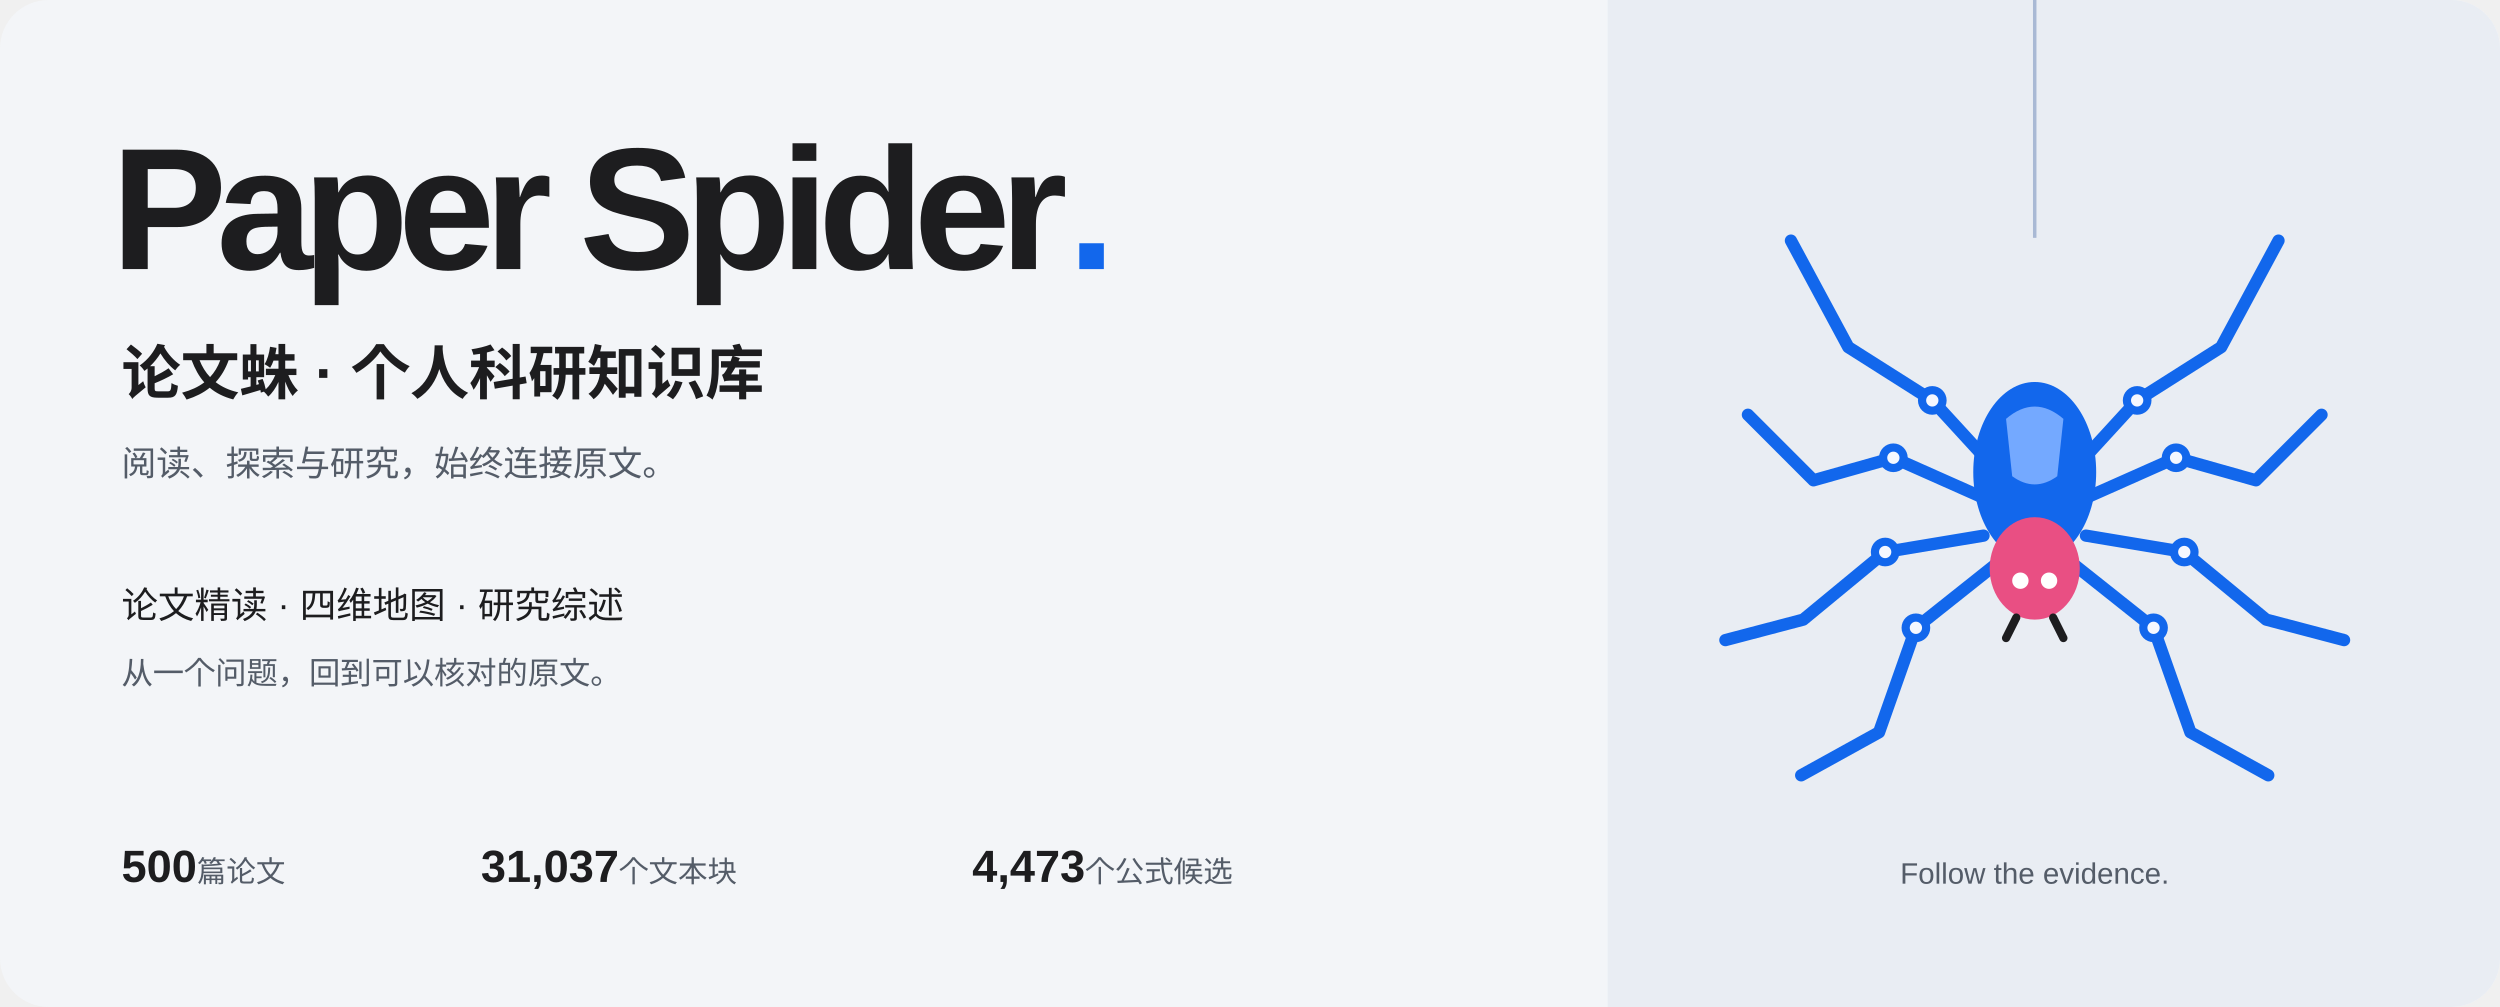
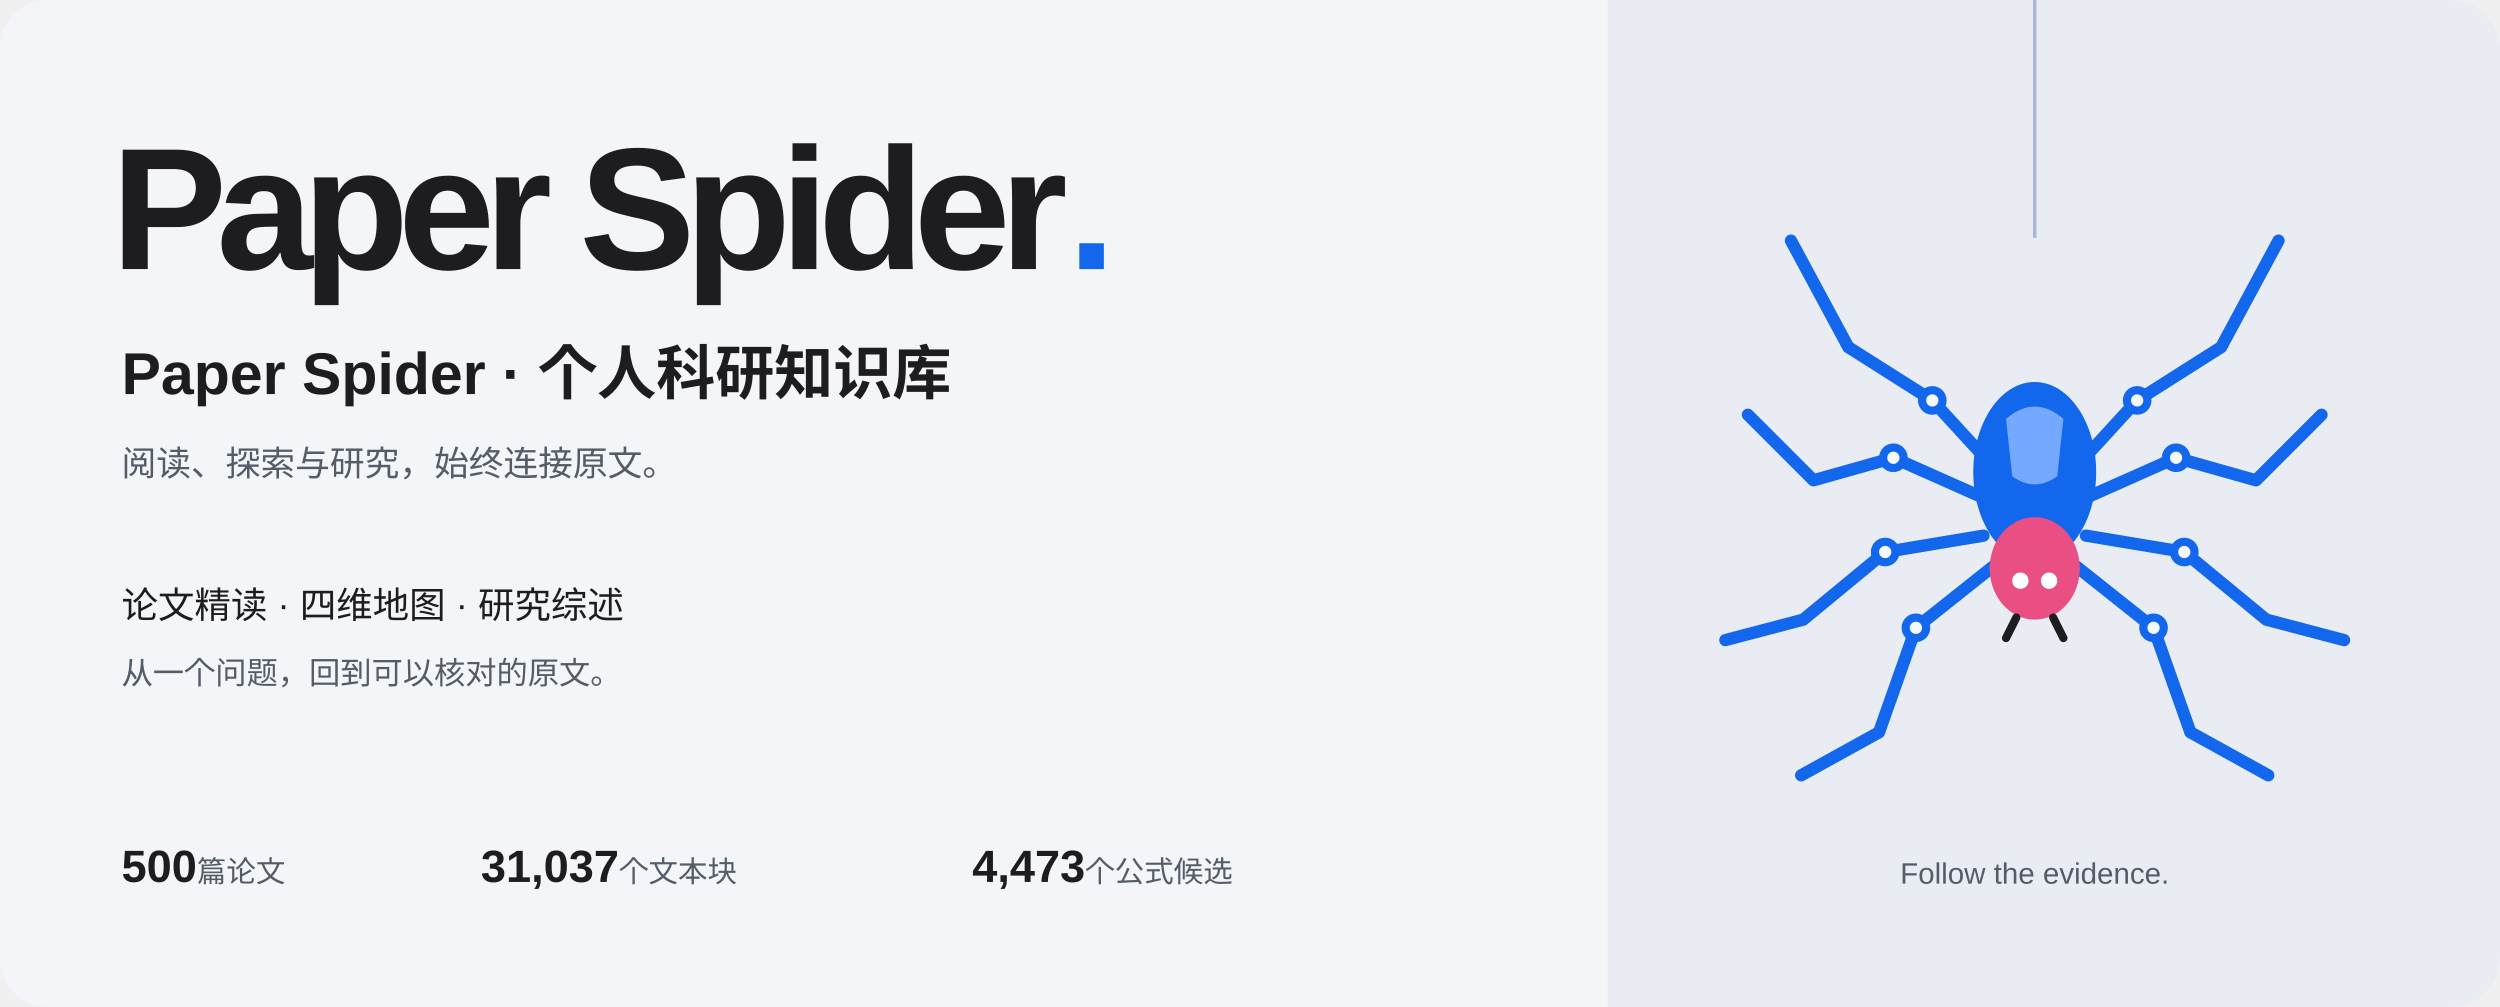
<svg xmlns="http://www.w3.org/2000/svg" width="1440" height="580" viewBox="0 0 1440 580" role="img" aria-labelledby="title desc">
  <style>text{font-family:Arial,"Microsoft YaHei","PingFang SC",sans-serif;fill:#1d1d1f}.muted{fill:#545c68}.blue{fill:#1267ec}</style>
  <rect width="1440" height="580" rx="28" fill="#f3f5f8" />
  <path d="M926 0h486a28 28 0 0 1 28 28v524a28 28 0 0 1-28 28H926Z" fill="#e9edf3" />
  <text x="64" y="155" font-size="100" font-weight="700" letter-spacing="-6">Paper Spider<tspan class="blue">.</tspan>
  </text>
-   <text x="70" y="227" font-size="34" font-weight="600">论文蛛 · 个人科研知识库</text>
+   <text x="70" y="227" font-size="34" font-weight="600">Paper Spider · 个人科研知识库</text>
  <text x="70" y="274" font-size="20" class="muted">阅读、探索与研究，始终连接原文。</text>
  <text x="70" y="356" font-size="21">论文精读 · 四维地图 · 研究综述</text>
  <text x="70" y="394" font-size="18" class="muted">从一个问题，回到可以核对的原文。</text>
  <text x="70" y="508" font-size="26" font-weight="600">500<tspan font-size="17" font-weight="400" class="muted"> 篇论文</tspan>
  </text>
  <text x="277" y="508" font-size="26" font-weight="600">31,037<tspan font-size="17" font-weight="400" class="muted"> 个文本块</tspan>
  </text>
  <text x="560" y="508" font-size="26" font-weight="600">4,473<tspan font-size="17" font-weight="400" class="muted"> 个公式候选</tspan>
  </text>
  <path d="M1172 0v137" stroke="#a9b9d4" stroke-width="2" />
  <g transform="translate(1172 292) scale(1.18)">
    <g fill="none" stroke="#1267ec" stroke-width="6" stroke-linecap="round" stroke-linejoin="round">
      <path d="M-17-16-50-52-91-78-119-130M-24-4-69-24-108-13-140-45M-25 14-73 22-113 55-151 65M-19 28-58 59-76 110-114 131" />
      <path d="M17-16 50-52 91-78 119-130M24-4 69-24 108-13 140-45M25 14 73 22 113 55 151 65M19 28 58 59 76 110 114 131" />
    </g>
    <g fill="#f5f8ff" stroke="#1267ec" stroke-width="4">
      <circle cx="-50" cy="-52" r="5" />
      <circle cx="50" cy="-52" r="5" />
      <circle cx="-69" cy="-24" r="5" />
      <circle cx="69" cy="-24" r="5" />
      <circle cx="-73" cy="22" r="5" />
      <circle cx="73" cy="22" r="5" />
      <circle cx="-58" cy="59" r="5" />
      <circle cx="58" cy="59" r="5" />
    </g>
    <ellipse cy="-17" rx="30" ry="44" fill="#1267ec" />
    <path d="M-14-43Q0-55 14-43L11-15Q0-7-11-15Z" fill="#74a9ff" />
    <ellipse cy="30" rx="22" ry="25" fill="#e94f83" />
    <circle cx="-7" cy="36" r="4" fill="#fff" />
    <circle cx="7" cy="36" r="4" fill="#fff" />
    <path d="M-9 54-14 64M9 54 14 64" stroke="#1d1d1f" stroke-width="4" stroke-linecap="round" />
  </g>
  <text x="1172" y="509" text-anchor="middle" font-size="17" class="muted">Follow the evidence.</text>
</svg>
